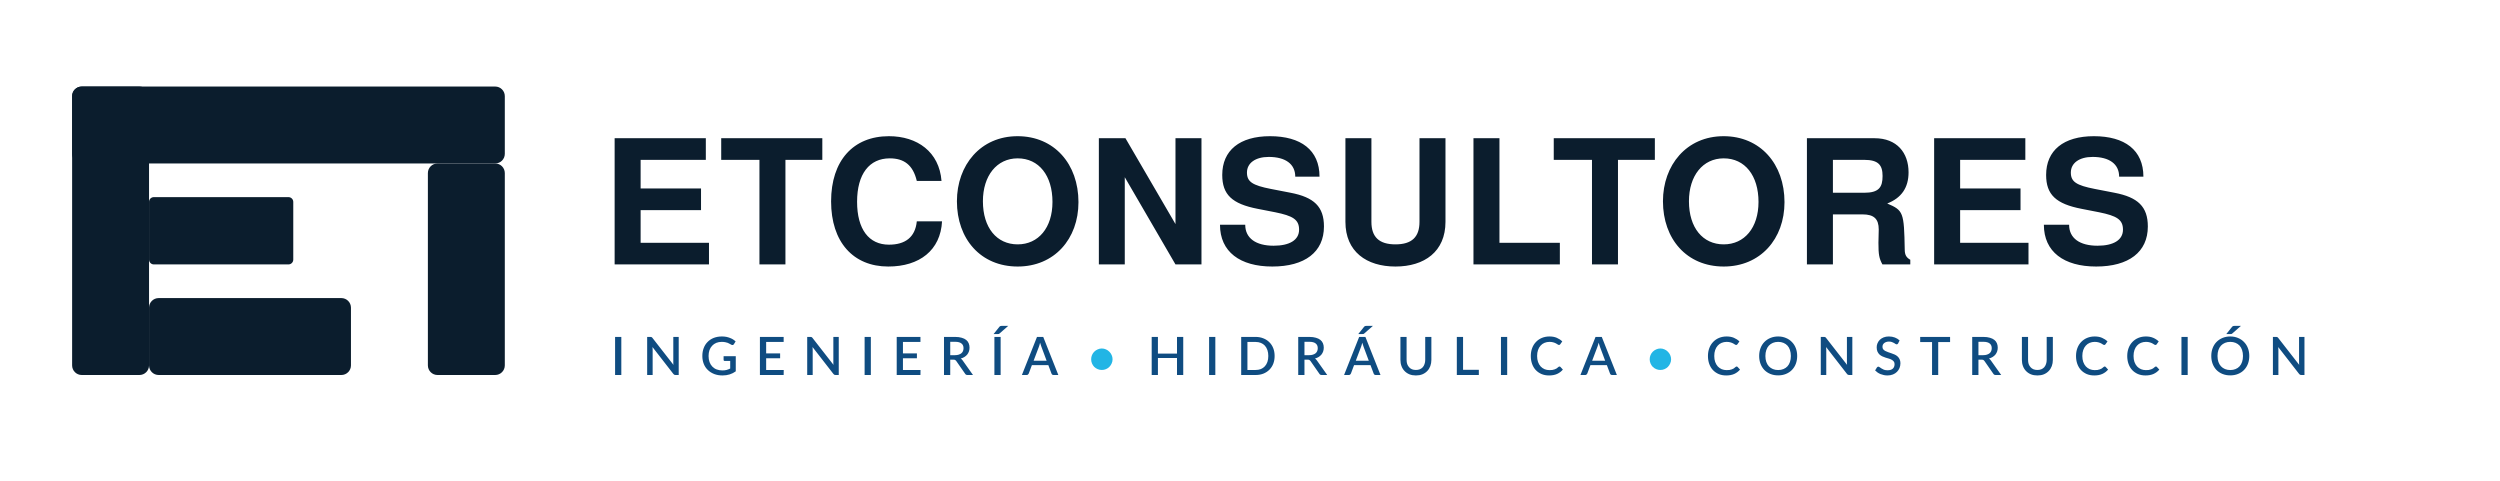
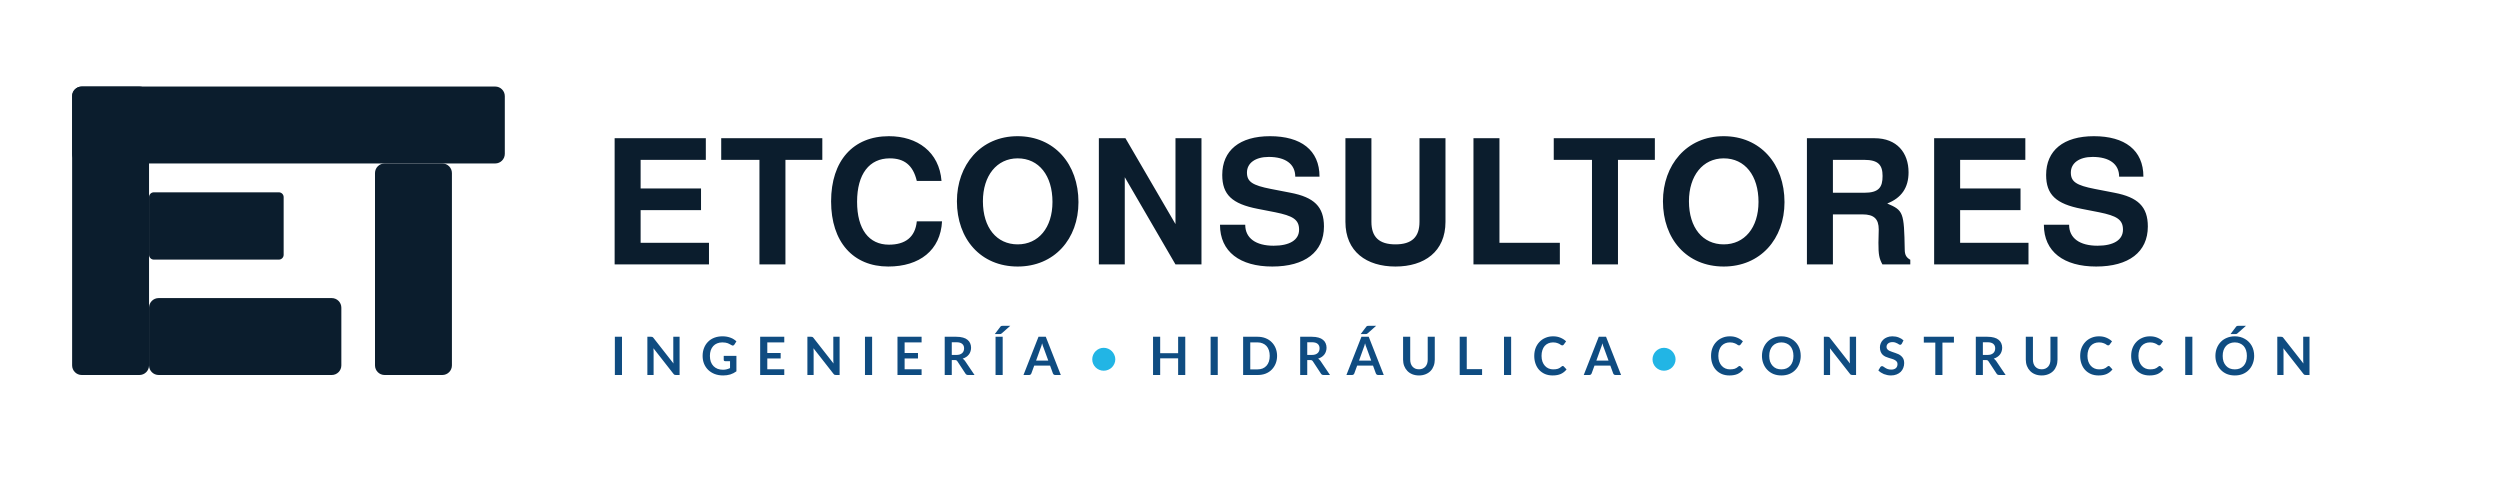
<svg xmlns="http://www.w3.org/2000/svg" viewBox="0 0 520 100" width="100%" height="100%">
  <g fill="#0B1D2D">
    <rect x="15" y="18" width="90" height="16" rx="2" />
    <rect x="15" y="18" width="16" height="60" rx="2" />
-     <rect x="31" y="41" width="30" height="14" rx="1" />
-     <rect x="31" y="62" width="42" height="16" rx="2" />
-     <rect x="89" y="34" width="16" height="44" rx="2" />
+     <rect x="31" y="40" width="28" height="14" rx="1" />
+     <rect x="31" y="62" width="40" height="16" rx="2" />
+     <rect x="78" y="34" width="16" height="44" rx="2" />
  </g>
  <text x="125" y="55" font-family="'Montserrat', 'Helvetica Neue', sans-serif" font-weight="800" font-size="36" fill="#0B1D2D" letter-spacing="0.5">ETCONSULTORES</text>
-   <text x="127" y="78" font-family="'Lato', 'Helvetica Neue', sans-serif" font-weight="600" font-size="11" fill="#0F4C81" letter-spacing="3.5">
+   <text x="127" y="78" font-family="'Lato', 'Helvetica Neue', sans-serif" font-weight="700" font-size="11" fill="#0F4C81" letter-spacing="3.5">
    INGENIERÍA <tspan fill="#22B5E5">•</tspan> HIDRÁULICA <tspan fill="#22B5E5">•</tspan> CONSTRUCCIÓN
  </text>
</svg>
